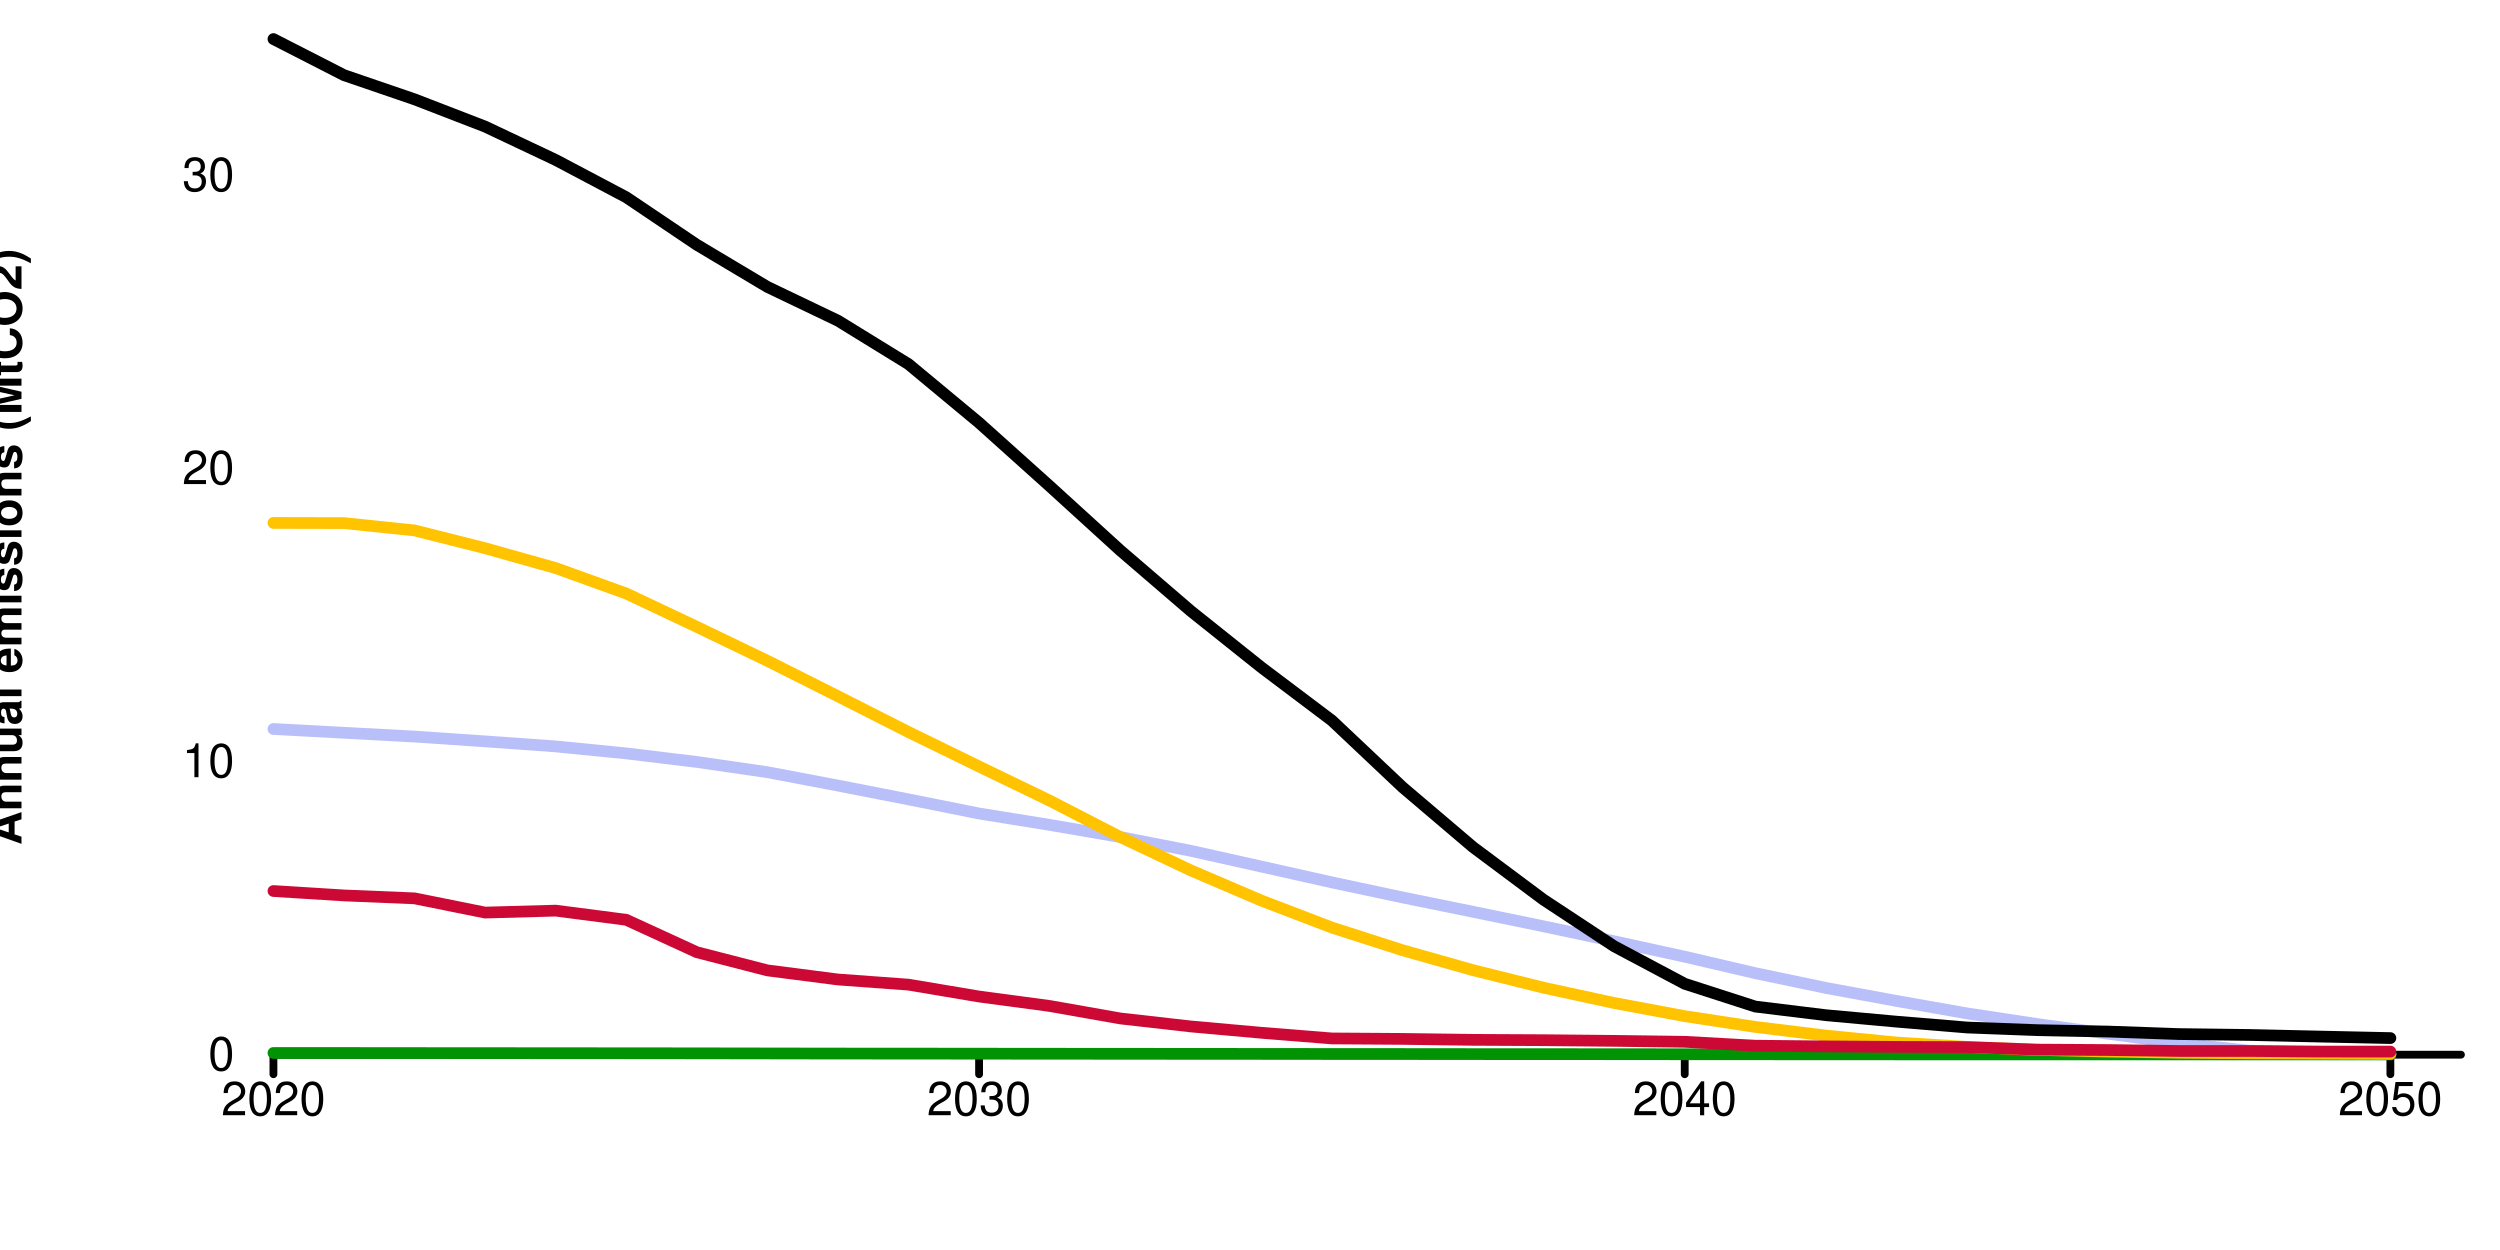
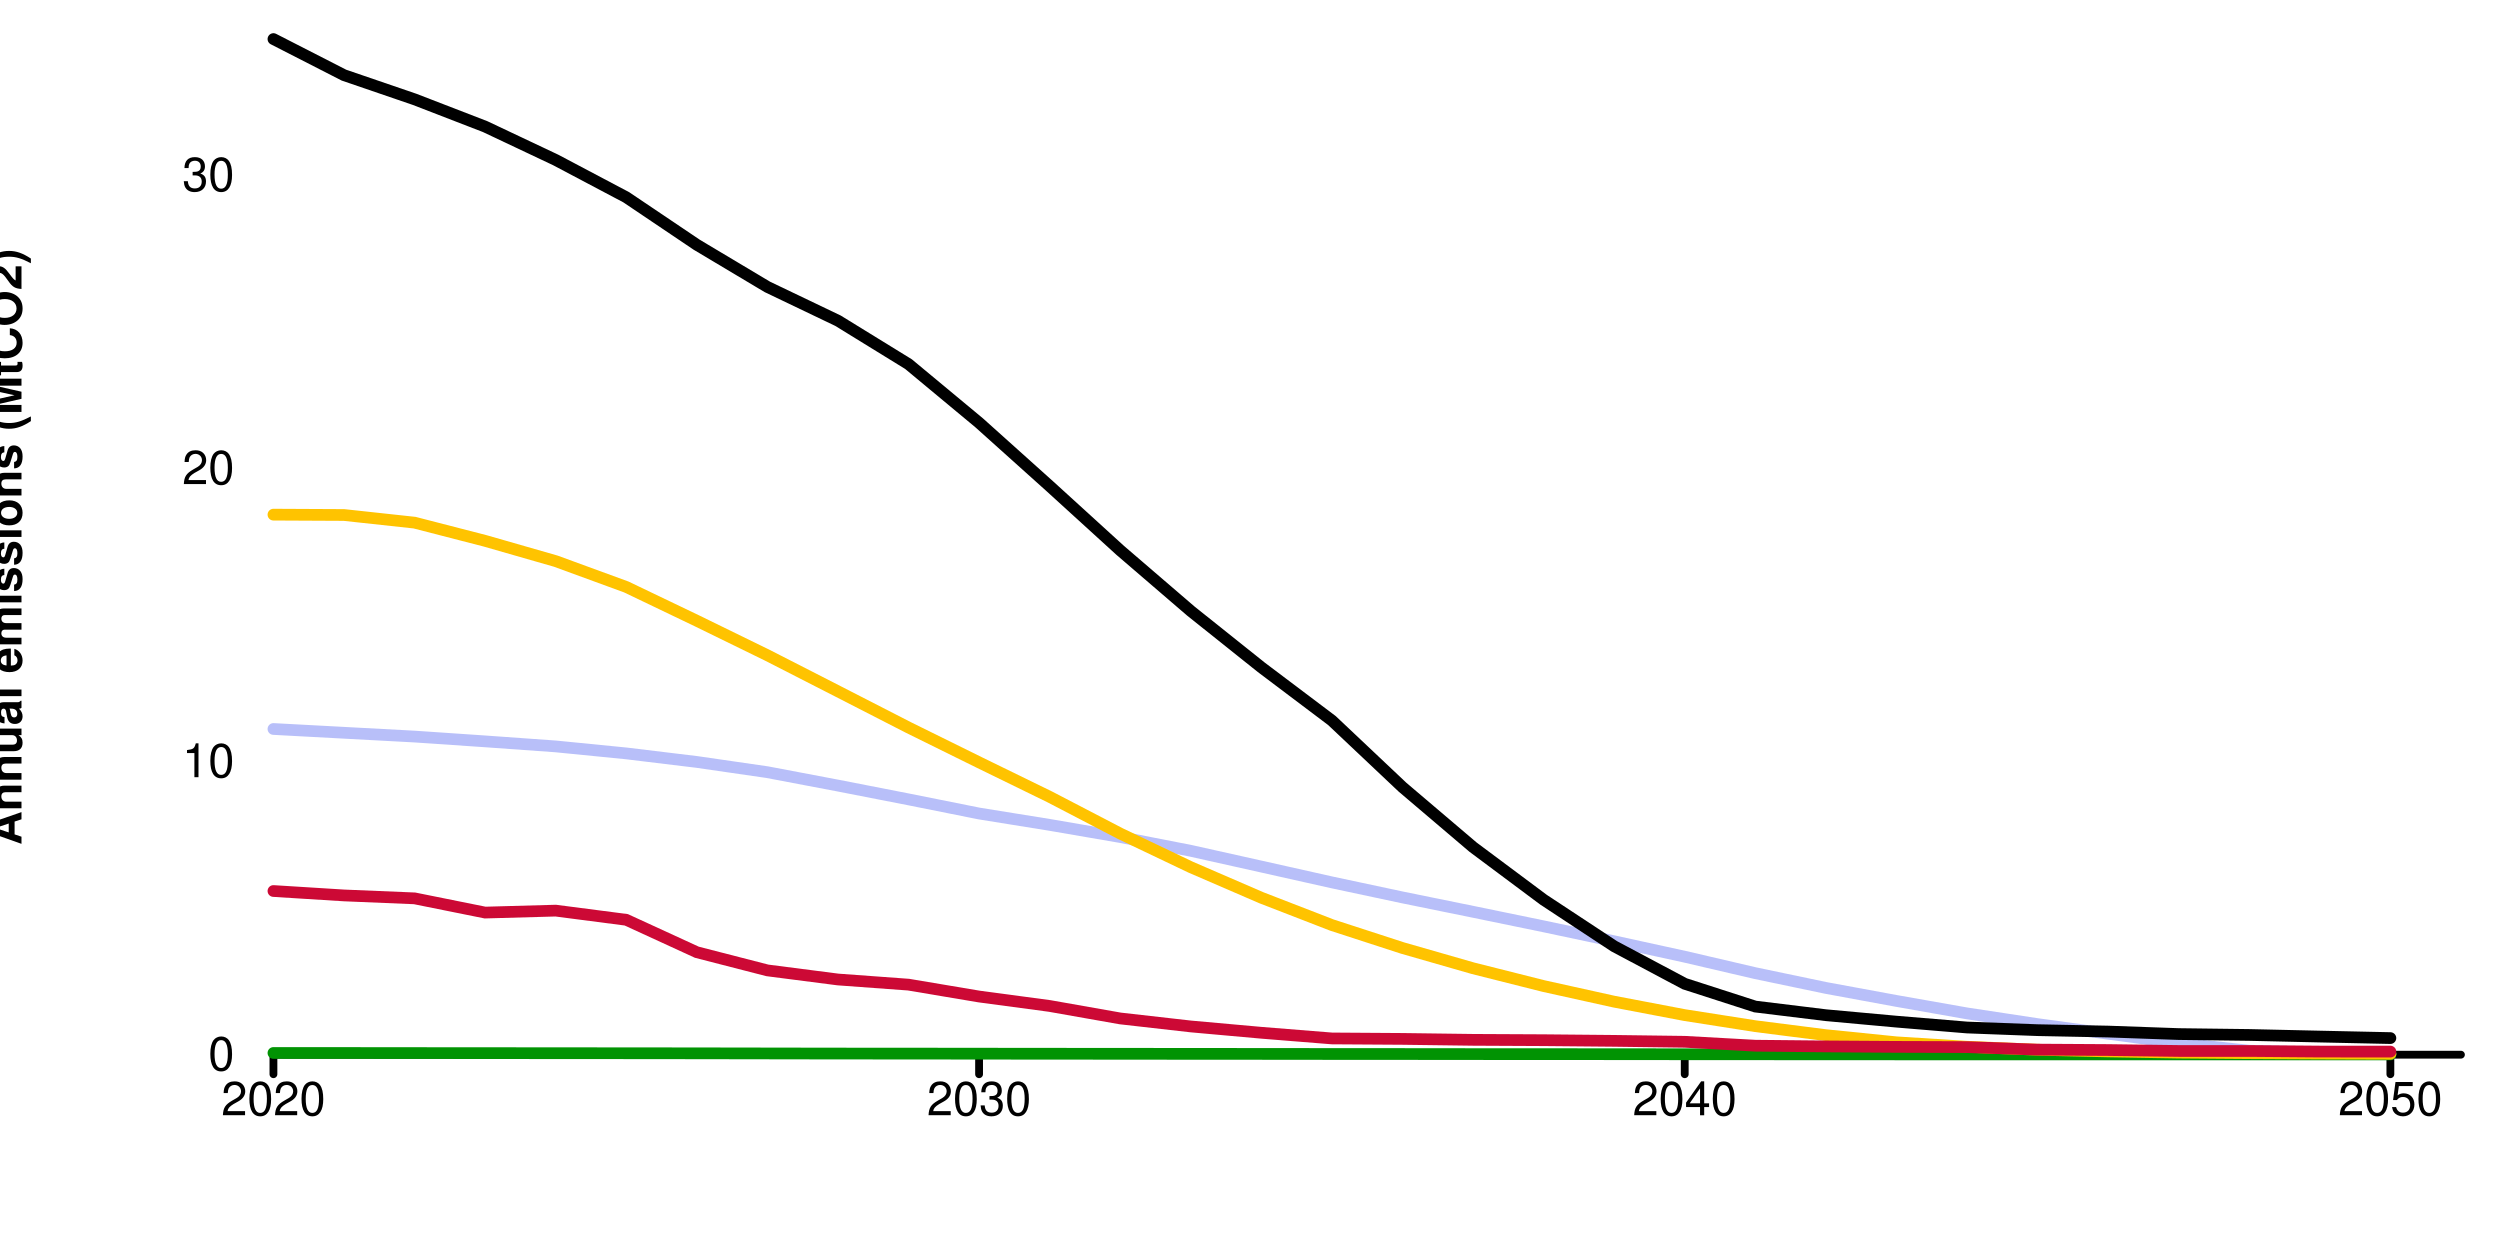
<svg xmlns="http://www.w3.org/2000/svg" width="640" height="320" viewBox="0 0 640 320" style="overflow:display" preserveAspectRatio="xMinYMin meet" overflow="visible">
  <defs>
    <style>
	.data-series path.line { fill-opacity: 0; }
	.data-series path.line.dotted { stroke-dasharray: 12 20 }
	.data-series circle { display: none; }
	.data-series:hover path.line, .data-series.on path.line { stroke-width: 5; }
	.data-series:hover circle, .data-series.on circle { display: inline; }
	.data-series circle:hover, .data-series circle.on { r: 6px!important; fill: black; }
	.grid { font-family: "Helvetica Neue",Helvetica,Arial,"Lucida Grande",sans-serif; }
	.grid line { stroke: rgb(0,0,0); stroke-width: 2; stroke-linecap: round; }
	.grid.grid-x text { text-anchor: middle; dominant-baseline: hanging; transform: translateY(10px); }
	.grid.grid-y text { text-anchor: end; dominant-baseline: middle; transform: translateX(-10px); }
	</style>
  </defs>
  <g class="grid grid-y">
    <line x1="70" y1="270" x2="630" y2="270" data-left="70" />
    <text x="70" y="270" text-anchor="end">0</text>
    <text x="70" y="194.964" text-anchor="end">10</text>
    <text x="70" y="119.928" text-anchor="end">20</text>
    <text x="70" y="44.892" text-anchor="end">30</text>
    <text style="text-anchor:middle;dominant-baseline:hanging;font-weight:bold;transform: translateY(140px) rotate(-90deg);">Annual emissions (MtCO2)</text>
  </g>
  <g class="grid grid-x">
    <line class="tick" x1="70" y1="270" x2="70" y2="275" />
    <text x="70" y="270" text-anchor="middle">2020</text>
    <line class="tick" x1="250.645" y1="270" x2="250.645" y2="275" />
    <text x="250.645" y="270" text-anchor="middle">2030</text>
    <line class="tick" x1="431.29" y1="270" x2="431.29" y2="275" />
    <text x="431.29" y="270" text-anchor="middle">2040</text>
    <line class="tick" x1="611.935" y1="270" x2="611.935" y2="275" />
    <text x="611.935" y="270" text-anchor="middle">2050</text>
    <text style="text-anchor:middle;dominant-baseline:hanging;font-weight:bold;transform: translateY(140px) rotate(-90deg);" />
  </g>
  <g data-scenario="natural-gas" class="data-series">
    <path d="M 70.00,186.62L 88.06,187.59L 106.13,188.56L 124.19,189.79L 142.26,191.08L 160.32,192.87L 178.39,195.06L 196.45,197.68L 214.52,201.11L 232.58,204.64L 250.65,208.26L 268.71,211.17L 286.77,214.28L 304.84,217.81L 322.90,221.84L 340.97,225.89L 359.03,229.74L 377.10,233.42L 395.16,237.14L 413.23,240.97L 431.29,244.92L 449.35,249.13L 467.42,252.91L 485.48,256.24L 503.55,259.43L 521.61,262.17L 539.68,264.64L 557.74,267.06L 575.81,268.98L 593.87,269.47L 611.94,269.87" id="Natural gas" class="line" stroke="#B8BFF9" stroke-width="3" stroke-linecap="round" />
    <circle cx="70.00" cy="186.62" data-y="11.112" data-x="2020" r="4" fill="#B8BFF9" />
    <circle cx="88.06" cy="187.59" data-y="10.983" data-x="2021" r="4" fill="#B8BFF9" />
    <circle cx="106.13" cy="188.56" data-y="10.854" data-x="2022" r="4" fill="#B8BFF9" />
-     <circle cx="124.19" cy="189.79" data-y="10.690" data-x="2023" r="4" fill="#B8BFF9" />
+     <circle cx="124.19" cy="189.79" data-y="10.69" data-x="2023" r="4" fill="#B8BFF9" />
    <circle cx="142.26" cy="191.08" data-y="10.518" data-x="2024" r="4" fill="#B8BFF9" />
    <circle cx="160.32" cy="192.87" data-y="10.279" data-x="2025" r="4" fill="#B8BFF9" />
    <circle cx="178.39" cy="195.06" data-y="9.987" data-x="2026" r="4" fill="#B8BFF9" />
    <circle cx="196.45" cy="197.68" data-y="9.638" data-x="2027" r="4" fill="#B8BFF9" />
    <circle cx="214.52" cy="201.11" data-y="9.181" data-x="2028" r="4" fill="#B8BFF9" />
    <circle cx="232.58" cy="204.64" data-y="8.711" data-x="2029" r="4" fill="#B8BFF9" />
    <circle cx="250.65" cy="208.26" data-y="8.228" data-x="2030" r="4" fill="#B8BFF9" />
-     <circle cx="268.71" cy="211.17" data-y="7.840" data-x="2031" r="4" fill="#B8BFF9" />
+     <circle cx="268.71" cy="211.17" data-y="7.84" data-x="2031" r="4" fill="#B8BFF9" />
    <circle cx="286.77" cy="214.28" data-y="7.426" data-x="2032" r="4" fill="#B8BFF9" />
    <circle cx="304.84" cy="217.81" data-y="6.955" data-x="2033" r="4" fill="#B8BFF9" />
    <circle cx="322.90" cy="221.84" data-y="6.418" data-x="2034" r="4" fill="#B8BFF9" />
    <circle cx="340.97" cy="225.89" data-y="5.878" data-x="2035" r="4" fill="#B8BFF9" />
    <circle cx="359.03" cy="229.74" data-y="5.366" data-x="2036" r="4" fill="#B8BFF9" />
    <circle cx="377.10" cy="233.42" data-y="4.875" data-x="2037" r="4" fill="#B8BFF9" />
    <circle cx="395.16" cy="237.14" data-y="4.379" data-x="2038" r="4" fill="#B8BFF9" />
    <circle cx="413.23" cy="240.97" data-y="3.869" data-x="2039" r="4" fill="#B8BFF9" />
    <circle cx="431.29" cy="244.92" data-y="3.342" data-x="2040" r="4" fill="#B8BFF9" />
    <circle cx="449.35" cy="249.13" data-y="2.781" data-x="2041" r="4" fill="#B8BFF9" />
    <circle cx="467.42" cy="252.91" data-y="2.278" data-x="2042" r="4" fill="#B8BFF9" />
    <circle cx="485.48" cy="256.24" data-y="1.834" data-x="2043" r="4" fill="#B8BFF9" />
    <circle cx="503.55" cy="259.43" data-y="1.408" data-x="2044" r="4" fill="#B8BFF9" />
    <circle cx="521.61" cy="262.17" data-y="1.044" data-x="2045" r="4" fill="#B8BFF9" />
    <circle cx="539.68" cy="264.64" data-y="0.714" data-x="2046" r="4" fill="#B8BFF9" />
    <circle cx="557.74" cy="267.06" data-y="0.392" data-x="2047" r="4" fill="#B8BFF9" />
    <circle cx="575.81" cy="268.98" data-y="0.136" data-x="2048" r="4" fill="#B8BFF9" />
    <circle cx="593.87" cy="269.47" data-y="0.071" data-x="2049" r="4" fill="#B8BFF9" />
    <circle cx="611.94" cy="269.87" data-y="0.017" data-x="2050" r="4" fill="#B8BFF9" />
  </g>
  <g data-scenario="hydrogen" class="data-series">
    <path d="L 88.06,269.99L 106.13,269.99L 124.19,269.99L 142.26,269.99L 160.32,269.99L 178.39,269.99L 196.45,269.99L 214.52,269.99L 232.58,269.99L 250.65,269.97L 268.71,269.95L 286.77,269.95L 304.84,269.94L 322.90,269.94L 340.97,269.94L 359.03,269.26L 377.10,268.83L 395.16,268.59L 413.23,268.51L 431.29,268.57L 449.35,268.57L 467.42,268.66L 485.48,268.85L 503.55,269.13L 521.61,269.06L 539.68,269.08L 557.74,269.11L 575.81,269.13L 593.87,269.15L 611.94,269.17" id="Hydrogen" class="line" stroke="#0279FA" stroke-width="3" stroke-linecap="round" />
    <circle cx="88.06" cy="269.99" data-y="0.001" data-x="2021" r="4" fill="#0279FA" />
    <circle cx="106.13" cy="269.99" data-y="0.001" data-x="2022" r="4" fill="#0279FA" />
    <circle cx="124.19" cy="269.99" data-y="0.001" data-x="2023" r="4" fill="#0279FA" />
    <circle cx="142.26" cy="269.99" data-y="0.001" data-x="2024" r="4" fill="#0279FA" />
    <circle cx="160.32" cy="269.99" data-y="0.001" data-x="2025" r="4" fill="#0279FA" />
    <circle cx="178.39" cy="269.99" data-y="0.001" data-x="2026" r="4" fill="#0279FA" />
    <circle cx="196.45" cy="269.99" data-y="0.001" data-x="2027" r="4" fill="#0279FA" />
    <circle cx="214.52" cy="269.99" data-y="0.001" data-x="2028" r="4" fill="#0279FA" />
    <circle cx="232.58" cy="269.99" data-y="0.001" data-x="2029" r="4" fill="#0279FA" />
    <circle cx="250.65" cy="269.97" data-y="0.004" data-x="2030" r="4" fill="#0279FA" />
    <circle cx="268.71" cy="269.95" data-y="0.006" data-x="2031" r="4" fill="#0279FA" />
    <circle cx="286.77" cy="269.95" data-y="0.007" data-x="2032" r="4" fill="#0279FA" />
    <circle cx="304.84" cy="269.94" data-y="0.008" data-x="2033" r="4" fill="#0279FA" />
    <circle cx="322.90" cy="269.94" data-y="0.008" data-x="2034" r="4" fill="#0279FA" />
    <circle cx="340.97" cy="269.94" data-y="0.008" data-x="2035" r="4" fill="#0279FA" />
    <circle cx="359.03" cy="269.26" data-y="0.098" data-x="2036" r="4" fill="#0279FA" />
    <circle cx="377.10" cy="268.83" data-y="0.156" data-x="2037" r="4" fill="#0279FA" />
    <circle cx="395.16" cy="268.59" data-y="0.188" data-x="2038" r="4" fill="#0279FA" />
    <circle cx="413.23" cy="268.51" data-y="0.198" data-x="2039" r="4" fill="#0279FA" />
    <circle cx="431.29" cy="268.57" data-y="0.191" data-x="2040" r="4" fill="#0279FA" />
    <circle cx="449.35" cy="268.57" data-y="0.191" data-x="2041" r="4" fill="#0279FA" />
    <circle cx="467.42" cy="268.66" data-y="0.178" data-x="2042" r="4" fill="#0279FA" />
    <circle cx="485.48" cy="268.85" data-y="0.153" data-x="2043" r="4" fill="#0279FA" />
    <circle cx="503.55" cy="269.13" data-y="0.116" data-x="2044" r="4" fill="#0279FA" />
    <circle cx="521.61" cy="269.06" data-y="0.125" data-x="2045" r="4" fill="#0279FA" />
    <circle cx="539.68" cy="269.08" data-y="0.123" data-x="2046" r="4" fill="#0279FA" />
    <circle cx="557.74" cy="269.11" data-y="0.119" data-x="2047" r="4" fill="#0279FA" />
    <circle cx="575.81" cy="269.13" data-y="0.116" data-x="2048" r="4" fill="#0279FA" />
    <circle cx="593.87" cy="269.15" data-y="0.113" data-x="2049" r="4" fill="#0279FA" />
    <circle cx="611.94" cy="269.17" data-y="0.11" data-x="2050" r="4" fill="#0279FA" />
  </g>
  <g data-scenario="bioenergy" class="data-series">
    <path d="M 70.00,269.56L 88.06,269.57L 106.13,269.59L 124.19,269.60L 142.26,269.62L 160.32,269.63L 178.39,269.65L 196.45,269.68L 214.52,269.71L 232.58,269.72L 250.65,269.74L 268.71,269.76L 286.77,269.77L 304.84,269.79L 322.90,269.80L 340.97,269.82L 359.03,269.83L 377.10,269.85L 395.16,269.86L 413.23,269.87L 431.29,269.89L 449.35,269.90L 467.42,269.91L 485.48,269.92L 503.55,269.92L 521.61,269.92L 539.68,269.92L 557.74,269.92L 575.81,269.92L 593.87,269.92L 611.94,269.93" id="Bioenergy" class="line" stroke="#019303" stroke-width="3" stroke-linecap="round" />
    <circle cx="70.00" cy="269.56" data-y="0.058" data-x="2020" r="4" fill="#019303" />
    <circle cx="88.06" cy="269.57" data-y="0.057" data-x="2021" r="4" fill="#019303" />
    <circle cx="106.13" cy="269.59" data-y="0.055" data-x="2022" r="4" fill="#019303" />
    <circle cx="124.19" cy="269.60" data-y="0.053" data-x="2023" r="4" fill="#019303" />
    <circle cx="142.26" cy="269.62" data-y="0.051" data-x="2024" r="4" fill="#019303" />
    <circle cx="160.32" cy="269.63" data-y="0.049" data-x="2025" r="4" fill="#019303" />
    <circle cx="178.39" cy="269.65" data-y="0.046" data-x="2026" r="4" fill="#019303" />
    <circle cx="196.45" cy="269.68" data-y="0.043" data-x="2027" r="4" fill="#019303" />
    <circle cx="214.52" cy="269.71" data-y="0.039" data-x="2028" r="4" fill="#019303" />
    <circle cx="232.58" cy="269.72" data-y="0.037" data-x="2029" r="4" fill="#019303" />
    <circle cx="250.65" cy="269.74" data-y="0.034" data-x="2030" r="4" fill="#019303" />
    <circle cx="268.71" cy="269.76" data-y="0.032" data-x="2031" r="4" fill="#019303" />
-     <circle cx="286.77" cy="269.77" data-y="0.030" data-x="2032" r="4" fill="#019303" />
+     <circle cx="286.77" cy="269.77" data-y="0.03" data-x="2032" r="4" fill="#019303" />
    <circle cx="304.84" cy="269.79" data-y="0.028" data-x="2033" r="4" fill="#019303" />
    <circle cx="322.90" cy="269.80" data-y="0.026" data-x="2034" r="4" fill="#019303" />
    <circle cx="340.97" cy="269.82" data-y="0.024" data-x="2035" r="4" fill="#019303" />
    <circle cx="359.03" cy="269.83" data-y="0.022" data-x="2036" r="4" fill="#019303" />
-     <circle cx="377.10" cy="269.85" data-y="0.020" data-x="2037" r="4" fill="#019303" />
+     <circle cx="377.10" cy="269.85" data-y="0.02" data-x="2037" r="4" fill="#019303" />
    <circle cx="395.16" cy="269.86" data-y="0.019" data-x="2038" r="4" fill="#019303" />
    <circle cx="413.23" cy="269.87" data-y="0.017" data-x="2039" r="4" fill="#019303" />
    <circle cx="431.29" cy="269.89" data-y="0.015" data-x="2040" r="4" fill="#019303" />
    <circle cx="449.35" cy="269.90" data-y="0.013" data-x="2041" r="4" fill="#019303" />
    <circle cx="467.42" cy="269.91" data-y="0.012" data-x="2042" r="4" fill="#019303" />
-     <circle cx="485.48" cy="269.92" data-y="0.010" data-x="2043" r="4" fill="#019303" />
-     <circle cx="503.55" cy="269.92" data-y="0.010" data-x="2044" r="4" fill="#019303" />
-     <circle cx="521.61" cy="269.92" data-y="0.010" data-x="2045" r="4" fill="#019303" />
-     <circle cx="539.68" cy="269.92" data-y="0.010" data-x="2046" r="4" fill="#019303" />
-     <circle cx="557.74" cy="269.92" data-y="0.010" data-x="2047" r="4" fill="#019303" />
-     <circle cx="575.81" cy="269.92" data-y="0.010" data-x="2048" r="4" fill="#019303" />
-     <circle cx="593.87" cy="269.92" data-y="0.010" data-x="2049" r="4" fill="#019303" />
+     <circle cx="485.48" cy="269.92" data-y="0.01" data-x="2043" r="4" fill="#019303" />
+     <circle cx="503.55" cy="269.92" data-y="0.01" data-x="2044" r="4" fill="#019303" />
+     <circle cx="521.61" cy="269.92" data-y="0.01" data-x="2045" r="4" fill="#019303" />
+     <circle cx="539.68" cy="269.92" data-y="0.01" data-x="2046" r="4" fill="#019303" />
+     <circle cx="557.74" cy="269.92" data-y="0.01" data-x="2047" r="4" fill="#019303" />
+     <circle cx="575.81" cy="269.92" data-y="0.01" data-x="2048" r="4" fill="#019303" />
+     <circle cx="593.87" cy="269.92" data-y="0.01" data-x="2049" r="4" fill="#019303" />
    <circle cx="611.94" cy="269.93" data-y="0.009" data-x="2050" r="4" fill="#019303" />
  </g>
  <g data-scenario="petrol" class="data-series">
-     <path d="M 70.00,133.87L 88.06,133.91L 106.13,135.79L 124.19,140.35L 142.26,145.43L 160.32,151.94L 178.39,160.48L 196.45,169.17L 214.52,178.25L 232.58,187.41L 250.65,196.23L 268.71,204.96L 286.77,214.27L 304.84,222.82L 322.90,230.55L 340.97,237.46L 359.03,243.26L 377.10,248.37L 395.16,252.86L 413.23,256.77L 431.29,260.14L 449.35,262.89L 467.42,265.11L 485.48,266.88L 503.55,268.01L 521.61,268.77L 539.68,269.19L 557.74,269.50L 575.81,269.64L 593.87,269.73L 611.94,269.80" id="Petrol" class="line" stroke="#FFC300" stroke-width="3" stroke-linecap="round" />
-     <circle cx="70.00" cy="133.87" data-y="18.142" data-x="2020" r="4" fill="#FFC300" />
-     <circle cx="88.06" cy="133.91" data-y="18.136" data-x="2021" r="4" fill="#FFC300" />
-     <circle cx="106.13" cy="135.79" data-y="17.886" data-x="2022" r="4" fill="#FFC300" />
-     <circle cx="124.19" cy="140.35" data-y="17.279" data-x="2023" r="4" fill="#FFC300" />
-     <circle cx="142.26" cy="145.43" data-y="16.601" data-x="2024" r="4" fill="#FFC300" />
-     <circle cx="160.32" cy="151.94" data-y="15.734" data-x="2025" r="4" fill="#FFC300" />
-     <circle cx="178.39" cy="160.48" data-y="14.595" data-x="2026" r="4" fill="#FFC300" />
-     <circle cx="196.45" cy="169.17" data-y="13.438" data-x="2027" r="4" fill="#FFC300" />
-     <circle cx="214.52" cy="178.25" data-y="12.228" data-x="2028" r="4" fill="#FFC300" />
-     <circle cx="232.58" cy="187.41" data-y="11.007" data-x="2029" r="4" fill="#FFC300" />
-     <circle cx="250.65" cy="196.23" data-y="9.831" data-x="2030" r="4" fill="#FFC300" />
-     <circle cx="268.71" cy="204.96" data-y="8.668" data-x="2031" r="4" fill="#FFC300" />
-     <circle cx="286.77" cy="214.27" data-y="7.427" data-x="2032" r="4" fill="#FFC300" />
-     <circle cx="304.84" cy="222.82" data-y="6.288" data-x="2033" r="4" fill="#FFC300" />
-     <circle cx="322.90" cy="230.55" data-y="5.258" data-x="2034" r="4" fill="#FFC300" />
-     <circle cx="340.97" cy="237.46" data-y="4.336" data-x="2035" r="4" fill="#FFC300" />
-     <circle cx="359.03" cy="243.26" data-y="3.563" data-x="2036" r="4" fill="#FFC300" />
-     <circle cx="377.10" cy="248.37" data-y="2.882" data-x="2037" r="4" fill="#FFC300" />
-     <circle cx="395.16" cy="252.86" data-y="2.284" data-x="2038" r="4" fill="#FFC300" />
-     <circle cx="413.23" cy="256.77" data-y="1.763" data-x="2039" r="4" fill="#FFC300" />
-     <circle cx="431.29" cy="260.14" data-y="1.314" data-x="2040" r="4" fill="#FFC300" />
-     <circle cx="449.35" cy="262.89" data-y="0.948" data-x="2041" r="4" fill="#FFC300" />
-     <circle cx="467.42" cy="265.11" data-y="0.652" data-x="2042" r="4" fill="#FFC300" />
-     <circle cx="485.48" cy="266.88" data-y="0.416" data-x="2043" r="4" fill="#FFC300" />
-     <circle cx="503.55" cy="268.01" data-y="0.265" data-x="2044" r="4" fill="#FFC300" />
-     <circle cx="521.61" cy="268.77" data-y="0.164" data-x="2045" r="4" fill="#FFC300" />
-     <circle cx="539.68" cy="269.19" data-y="0.108" data-x="2046" r="4" fill="#FFC300" />
-     <circle cx="557.74" cy="269.50" data-y="0.067" data-x="2047" r="4" fill="#FFC300" />
-     <circle cx="575.81" cy="269.64" data-y="0.048" data-x="2048" r="4" fill="#FFC300" />
-     <circle cx="593.87" cy="269.73" data-y="0.036" data-x="2049" r="4" fill="#FFC300" />
-     <circle cx="611.94" cy="269.80" data-y="0.027" data-x="2050" r="4" fill="#FFC300" />
+     <path d="M 70.00,131.75L 88.06,131.84L 106.13,133.80L 124.19,138.46L 142.26,143.65L 160.32,150.26L 178.39,158.92L 196.45,167.75L 214.52,176.99L 232.58,186.25L 250.65,195.17L 268.71,203.99L 286.77,213.39L 304.84,222.01L 322.90,229.82L 340.97,236.82L 359.03,242.69L 377.10,247.88L 395.16,252.43L 413.23,256.43L 431.29,259.87L 449.35,262.70L 467.42,265.00L 485.48,266.83L 503.55,267.97L 521.61,268.73L 539.68,269.16L 557.74,269.47L 575.81,269.61L 593.87,269.71L 611.94,269.77" id="Petrol" class="line" stroke="#FFC300" stroke-width="3" stroke-linecap="round" />
+     <circle cx="70.00" cy="131.75" data-y="18.425" data-x="2020" r="4" fill="#FFC300" />
+     <circle cx="88.06" cy="131.84" data-y="18.413" data-x="2021" r="4" fill="#FFC300" />
+     <circle cx="106.13" cy="133.80" data-y="18.151" data-x="2022" r="4" fill="#FFC300" />
+     <circle cx="124.19" cy="138.46" data-y="17.530" data-x="2023" r="4" fill="#FFC300" />
+     <circle cx="142.26" cy="143.65" data-y="16.838" data-x="2024" r="4" fill="#FFC300" />
+     <circle cx="160.32" cy="150.26" data-y="15.958" data-x="2025" r="4" fill="#FFC300" />
+     <circle cx="178.39" cy="158.92" data-y="14.804" data-x="2026" r="4" fill="#FFC300" />
+     <circle cx="196.45" cy="167.75" data-y="13.627" data-x="2027" r="4" fill="#FFC300" />
+     <circle cx="214.52" cy="176.99" data-y="12.395" data-x="2028" r="4" fill="#FFC300" />
+     <circle cx="232.58" cy="186.25" data-y="11.161" data-x="2029" r="4" fill="#FFC300" />
+     <circle cx="250.65" cy="195.17" data-y="9.972" data-x="2030" r="4" fill="#FFC300" />
+     <circle cx="268.71" cy="203.99" data-y="8.797" data-x="2031" r="4" fill="#FFC300" />
+     <circle cx="286.77" cy="213.39" data-y="7.545" data-x="2032" r="4" fill="#FFC300" />
+     <circle cx="304.84" cy="222.01" data-y="6.396" data-x="2033" r="4" fill="#FFC300" />
+     <circle cx="322.90" cy="229.82" data-y="5.355" data-x="2034" r="4" fill="#FFC300" />
+     <circle cx="340.97" cy="236.82" data-y="4.422" data-x="2035" r="4" fill="#FFC300" />
+     <circle cx="359.03" cy="242.69" data-y="3.639" data-x="2036" r="4" fill="#FFC300" />
+     <circle cx="377.10" cy="247.88" data-y="2.948" data-x="2037" r="4" fill="#FFC300" />
+     <circle cx="395.16" cy="252.43" data-y="2.341" data-x="2038" r="4" fill="#FFC300" />
+     <circle cx="413.23" cy="256.43" data-y="1.809" data-x="2039" r="4" fill="#FFC300" />
+     <circle cx="431.29" cy="259.87" data-y="1.350" data-x="2040" r="4" fill="#FFC300" />
+     <circle cx="449.35" cy="262.70" data-y="0.973" data-x="2041" r="4" fill="#FFC300" />
+     <circle cx="467.42" cy="265.00" data-y="0.667" data-x="2042" r="4" fill="#FFC300" />
+     <circle cx="485.48" cy="266.83" data-y="0.422" data-x="2043" r="4" fill="#FFC300" />
+     <circle cx="503.55" cy="267.97" data-y="0.270" data-x="2044" r="4" fill="#FFC300" />
+     <circle cx="521.61" cy="268.73" data-y="0.169" data-x="2045" r="4" fill="#FFC300" />
+     <circle cx="539.68" cy="269.16" data-y="0.112" data-x="2046" r="4" fill="#FFC300" />
+     <circle cx="557.74" cy="269.47" data-y="0.071" data-x="2047" r="4" fill="#FFC300" />
+     <circle cx="575.81" cy="269.61" data-y="0.052" data-x="2048" r="4" fill="#FFC300" />
+     <circle cx="593.87" cy="269.71" data-y="0.039" data-x="2049" r="4" fill="#FFC300" />
+     <circle cx="611.94" cy="269.77" data-y="0.030" data-x="2050" r="4" fill="#FFC300" />
  </g>
  <g data-scenario="electricity" class="data-series">
    <path d="M 70.00,228.10L 88.06,229.23L 106.13,229.98L 124.19,233.62L 142.26,233.12L 160.32,235.47L 178.39,243.77L 196.45,248.42L 214.52,250.75L 232.58,252.07L 250.65,255.11L 268.71,257.53L 286.77,260.72L 304.84,262.77L 322.90,264.39L 340.97,265.84L 359.03,265.96L 377.10,266.20L 395.16,266.29L 413.23,266.46L 431.29,266.70L 449.35,267.70L 467.42,267.88L 485.48,268.00L 503.55,268.06L 521.61,268.70L 539.68,268.81L 557.74,269.05L 575.81,269.05L 593.87,269.20L 611.94,269.21" id="Electricity" class="line" stroke="#cc0935" stroke-width="3" stroke-linecap="round" />
    <circle cx="70.00" cy="228.10" data-y="5.584" data-x="2020" r="4" fill="#cc0935" />
    <circle cx="88.06" cy="229.23" data-y="5.433" data-x="2021" r="4" fill="#cc0935" />
    <circle cx="106.13" cy="229.98" data-y="5.334" data-x="2022" r="4" fill="#cc0935" />
    <circle cx="124.19" cy="233.62" data-y="4.848" data-x="2023" r="4" fill="#cc0935" />
    <circle cx="142.26" cy="233.12" data-y="4.915" data-x="2024" r="4" fill="#cc0935" />
    <circle cx="160.32" cy="235.47" data-y="4.602" data-x="2025" r="4" fill="#cc0935" />
    <circle cx="178.39" cy="243.77" data-y="3.495" data-x="2026" r="4" fill="#cc0935" />
    <circle cx="196.45" cy="248.42" data-y="2.876" data-x="2027" r="4" fill="#cc0935" />
    <circle cx="214.52" cy="250.75" data-y="2.565" data-x="2028" r="4" fill="#cc0935" />
-     <circle cx="232.58" cy="252.07" data-y="2.390" data-x="2029" r="4" fill="#cc0935" />
+     <circle cx="232.58" cy="252.07" data-y="2.39" data-x="2029" r="4" fill="#cc0935" />
    <circle cx="250.65" cy="255.11" data-y="1.985" data-x="2030" r="4" fill="#cc0935" />
    <circle cx="268.71" cy="257.53" data-y="1.662" data-x="2031" r="4" fill="#cc0935" />
    <circle cx="286.77" cy="260.72" data-y="1.237" data-x="2032" r="4" fill="#cc0935" />
    <circle cx="304.84" cy="262.77" data-y="0.963" data-x="2033" r="4" fill="#cc0935" />
    <circle cx="322.90" cy="264.39" data-y="0.748" data-x="2034" r="4" fill="#cc0935" />
    <circle cx="340.97" cy="265.84" data-y="0.554" data-x="2035" r="4" fill="#cc0935" />
    <circle cx="359.03" cy="265.96" data-y="0.538" data-x="2036" r="4" fill="#cc0935" />
    <circle cx="377.10" cy="266.20" data-y="0.506" data-x="2037" r="4" fill="#cc0935" />
    <circle cx="395.16" cy="266.29" data-y="0.495" data-x="2038" r="4" fill="#cc0935" />
    <circle cx="413.23" cy="266.46" data-y="0.472" data-x="2039" r="4" fill="#cc0935" />
-     <circle cx="431.29" cy="266.70" data-y="0.440" data-x="2040" r="4" fill="#cc0935" />
+     <circle cx="431.29" cy="266.70" data-y="0.44" data-x="2040" r="4" fill="#cc0935" />
    <circle cx="449.35" cy="267.70" data-y="0.306" data-x="2041" r="4" fill="#cc0935" />
    <circle cx="467.42" cy="267.88" data-y="0.282" data-x="2042" r="4" fill="#cc0935" />
    <circle cx="485.48" cy="268.00" data-y="0.267" data-x="2043" r="4" fill="#cc0935" />
    <circle cx="503.55" cy="268.06" data-y="0.258" data-x="2044" r="4" fill="#cc0935" />
    <circle cx="521.61" cy="268.70" data-y="0.173" data-x="2045" r="4" fill="#cc0935" />
    <circle cx="539.68" cy="268.81" data-y="0.158" data-x="2046" r="4" fill="#cc0935" />
    <circle cx="557.74" cy="269.05" data-y="0.126" data-x="2047" r="4" fill="#cc0935" />
    <circle cx="575.81" cy="269.05" data-y="0.126" data-x="2048" r="4" fill="#cc0935" />
    <circle cx="593.87" cy="269.20" data-y="0.107" data-x="2049" r="4" fill="#cc0935" />
    <circle cx="611.94" cy="269.21" data-y="0.105" data-x="2050" r="4" fill="#cc0935" />
  </g>
  <g data-scenario="total-emissions" class="data-series">
    <path d="M 70.00,10.00L 88.06,19.24L 106.13,25.43L 124.19,32.41L 142.26,40.95L 160.32,50.50L 178.39,62.67L 196.45,73.45L 214.52,82.10L 232.58,93.22L 250.65,108.23L 268.71,124.44L 286.77,140.89L 304.84,156.42L 322.90,170.84L 340.97,184.46L 359.03,201.51L 377.10,216.87L 395.16,230.34L 413.23,242.25L 431.29,251.85L 449.35,257.68L 467.42,259.89L 485.48,261.54L 503.55,263.04L 521.61,263.72L 539.68,264.08L 557.74,264.72L 575.81,264.95L 593.87,265.36L 611.94,265.75" id="Total Emissions" class="line" stroke="#000000" stroke-width="3" stroke-linecap="round" />
    <circle cx="70.00" cy="10.00" data-y="34.65" data-x="2020" r="4" fill="#000000" />
    <circle cx="88.06" cy="19.24" data-y="33.419" data-x="2021" r="4" fill="#000000" />
    <circle cx="106.13" cy="25.43" data-y="32.594" data-x="2022" r="4" fill="#000000" />
    <circle cx="124.19" cy="32.41" data-y="31.664" data-x="2023" r="4" fill="#000000" />
    <circle cx="142.26" cy="40.95" data-y="30.525" data-x="2024" r="4" fill="#000000" />
    <circle cx="160.32" cy="50.50" data-y="29.253" data-x="2025" r="4" fill="#000000" />
    <circle cx="178.39" cy="62.67" data-y="27.631" data-x="2026" r="4" fill="#000000" />
    <circle cx="196.45" cy="73.45" data-y="26.194" data-x="2027" r="4" fill="#000000" />
    <circle cx="214.52" cy="82.10" data-y="25.041" data-x="2028" r="4" fill="#000000" />
    <circle cx="232.58" cy="93.22" data-y="23.559" data-x="2029" r="4" fill="#000000" />
    <circle cx="250.65" cy="108.23" data-y="21.559" data-x="2030" r="4" fill="#000000" />
    <circle cx="268.71" cy="124.44" data-y="19.399" data-x="2031" r="4" fill="#000000" />
    <circle cx="286.77" cy="140.89" data-y="17.206" data-x="2032" r="4" fill="#000000" />
    <circle cx="304.84" cy="156.42" data-y="15.137" data-x="2033" r="4" fill="#000000" />
    <circle cx="322.90" cy="170.84" data-y="13.215" data-x="2034" r="4" fill="#000000" />
    <circle cx="340.97" cy="184.46" data-y="11.4" data-x="2035" r="4" fill="#000000" />
    <circle cx="359.03" cy="201.51" data-y="9.127" data-x="2036" r="4" fill="#000000" />
    <circle cx="377.10" cy="216.87" data-y="7.08" data-x="2037" r="4" fill="#000000" />
    <circle cx="395.16" cy="230.34" data-y="5.286" data-x="2038" r="4" fill="#000000" />
    <circle cx="413.23" cy="242.25" data-y="3.698" data-x="2039" r="4" fill="#000000" />
    <circle cx="431.29" cy="251.85" data-y="2.419" data-x="2040" r="4" fill="#000000" />
    <circle cx="449.35" cy="257.68" data-y="1.642" data-x="2041" r="4" fill="#000000" />
    <circle cx="467.42" cy="259.89" data-y="1.348" data-x="2042" r="4" fill="#000000" />
    <circle cx="485.48" cy="261.54" data-y="1.128" data-x="2043" r="4" fill="#000000" />
    <circle cx="503.55" cy="263.04" data-y="0.928" data-x="2044" r="4" fill="#000000" />
    <circle cx="521.61" cy="263.72" data-y="0.837" data-x="2045" r="4" fill="#000000" />
    <circle cx="539.68" cy="264.08" data-y="0.789" data-x="2046" r="4" fill="#000000" />
    <circle cx="557.74" cy="264.72" data-y="0.704" data-x="2047" r="4" fill="#000000" />
    <circle cx="575.81" cy="264.95" data-y="0.673" data-x="2048" r="4" fill="#000000" />
    <circle cx="593.87" cy="265.36" data-y="0.618" data-x="2049" r="4" fill="#000000" />
    <circle cx="611.94" cy="265.75" data-y="0.566" data-x="2050" r="4" fill="#000000" />
  </g>
</svg>
